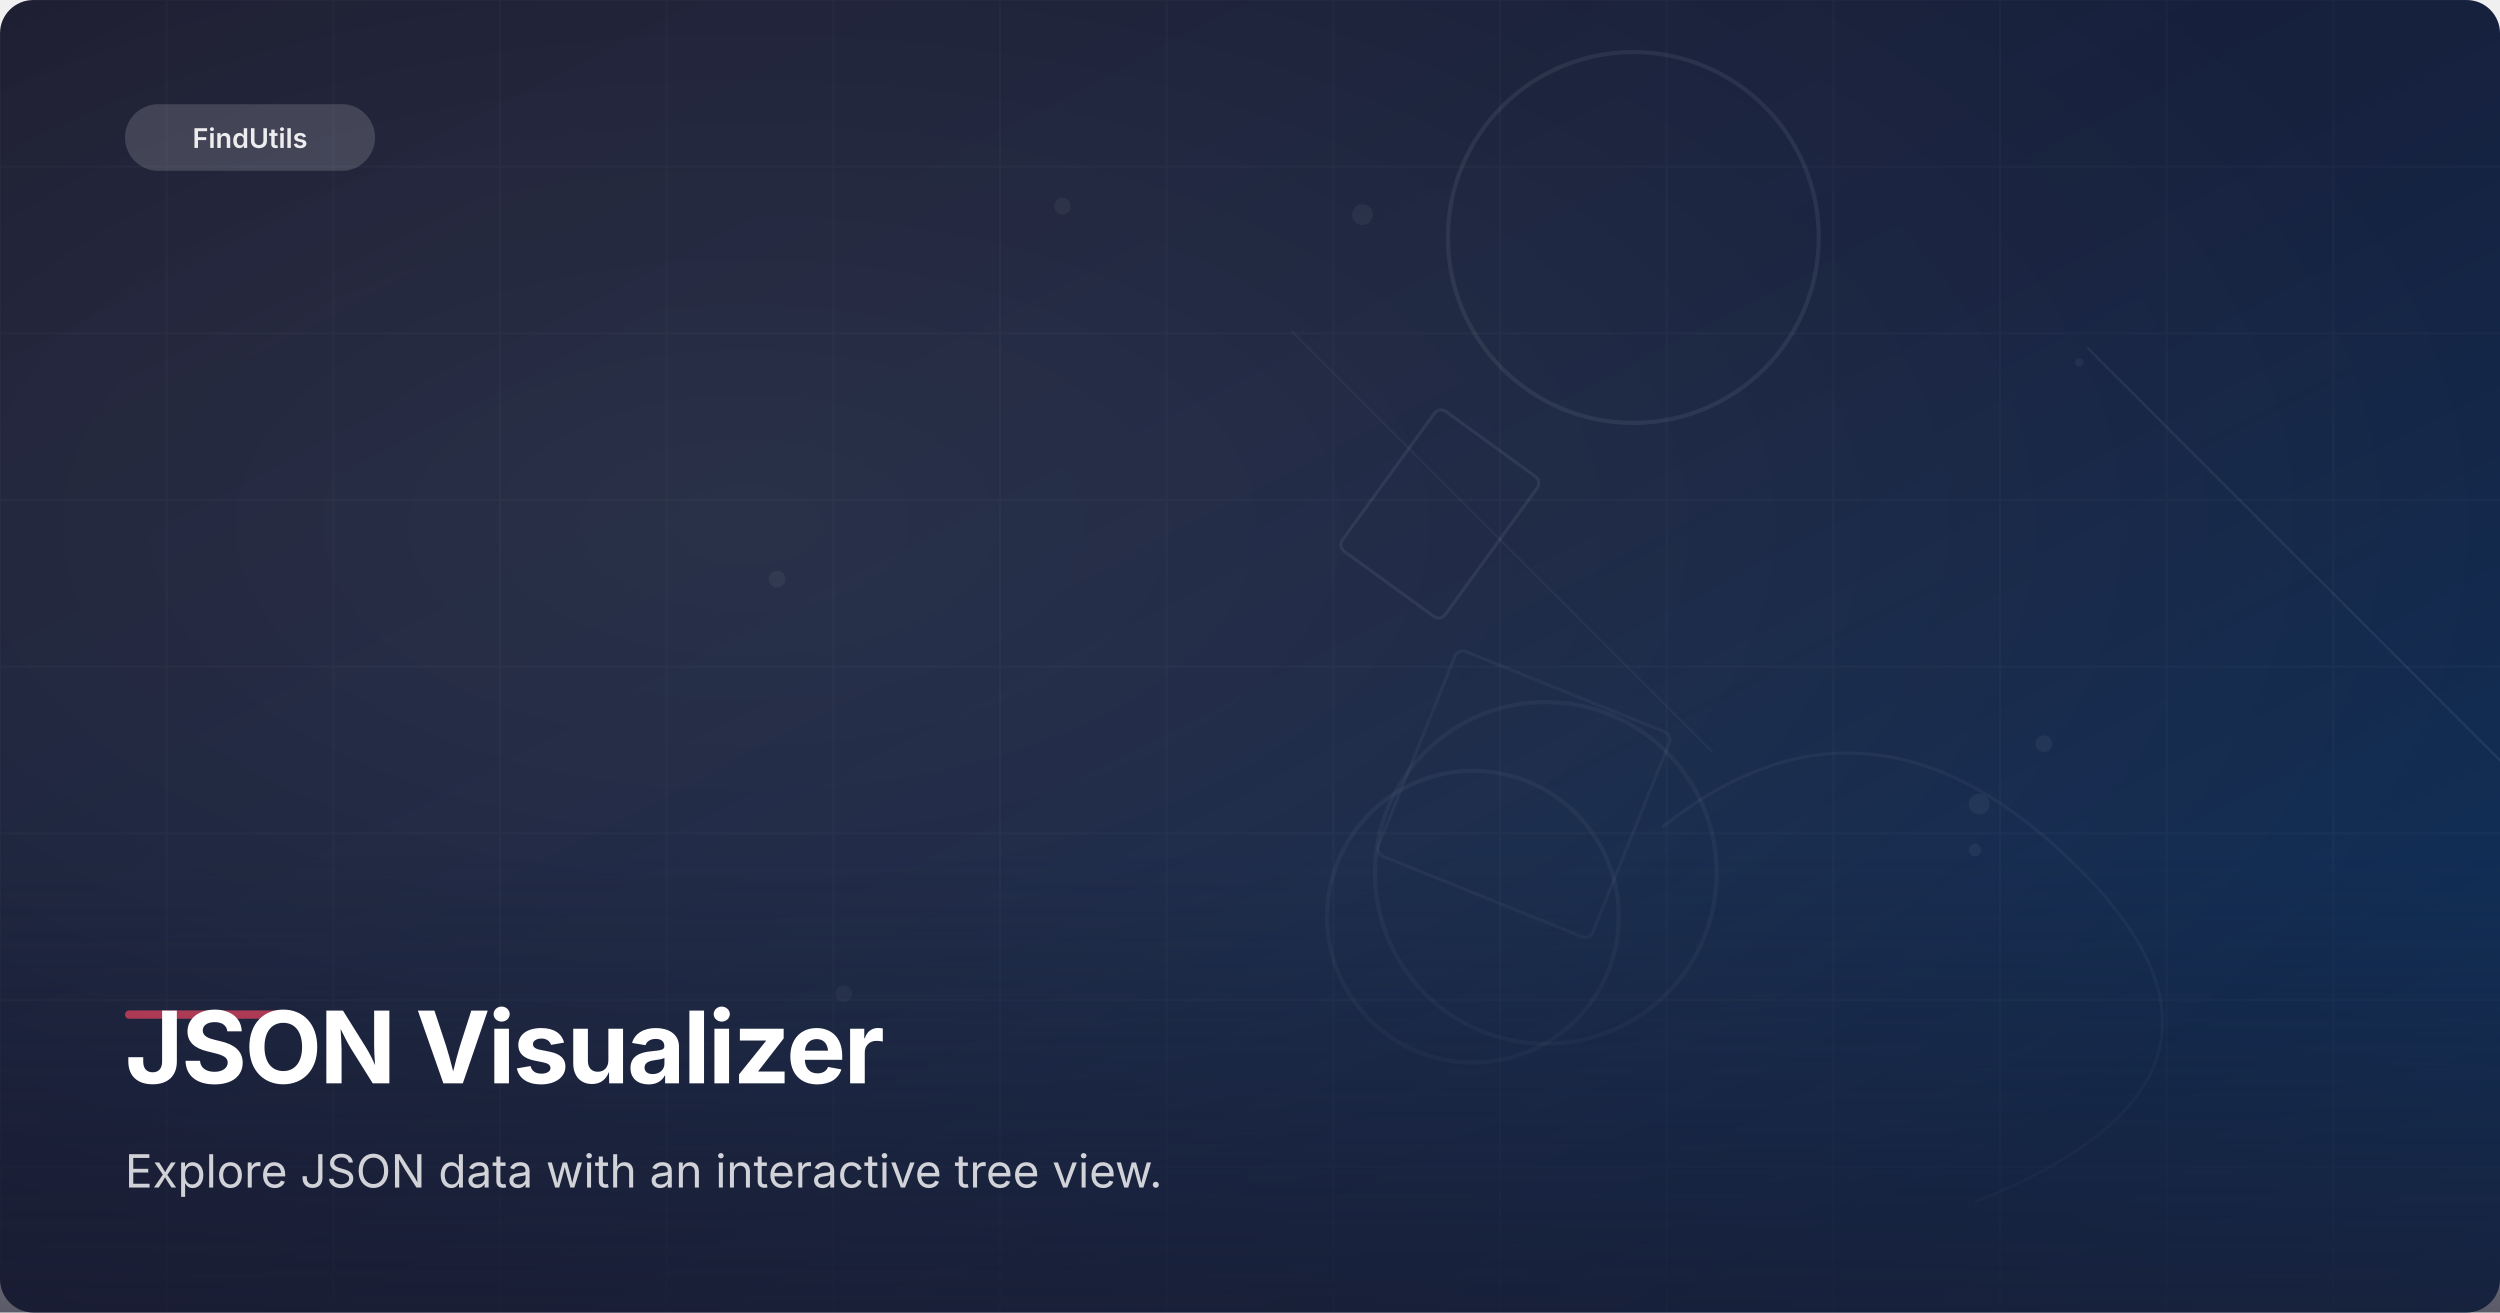
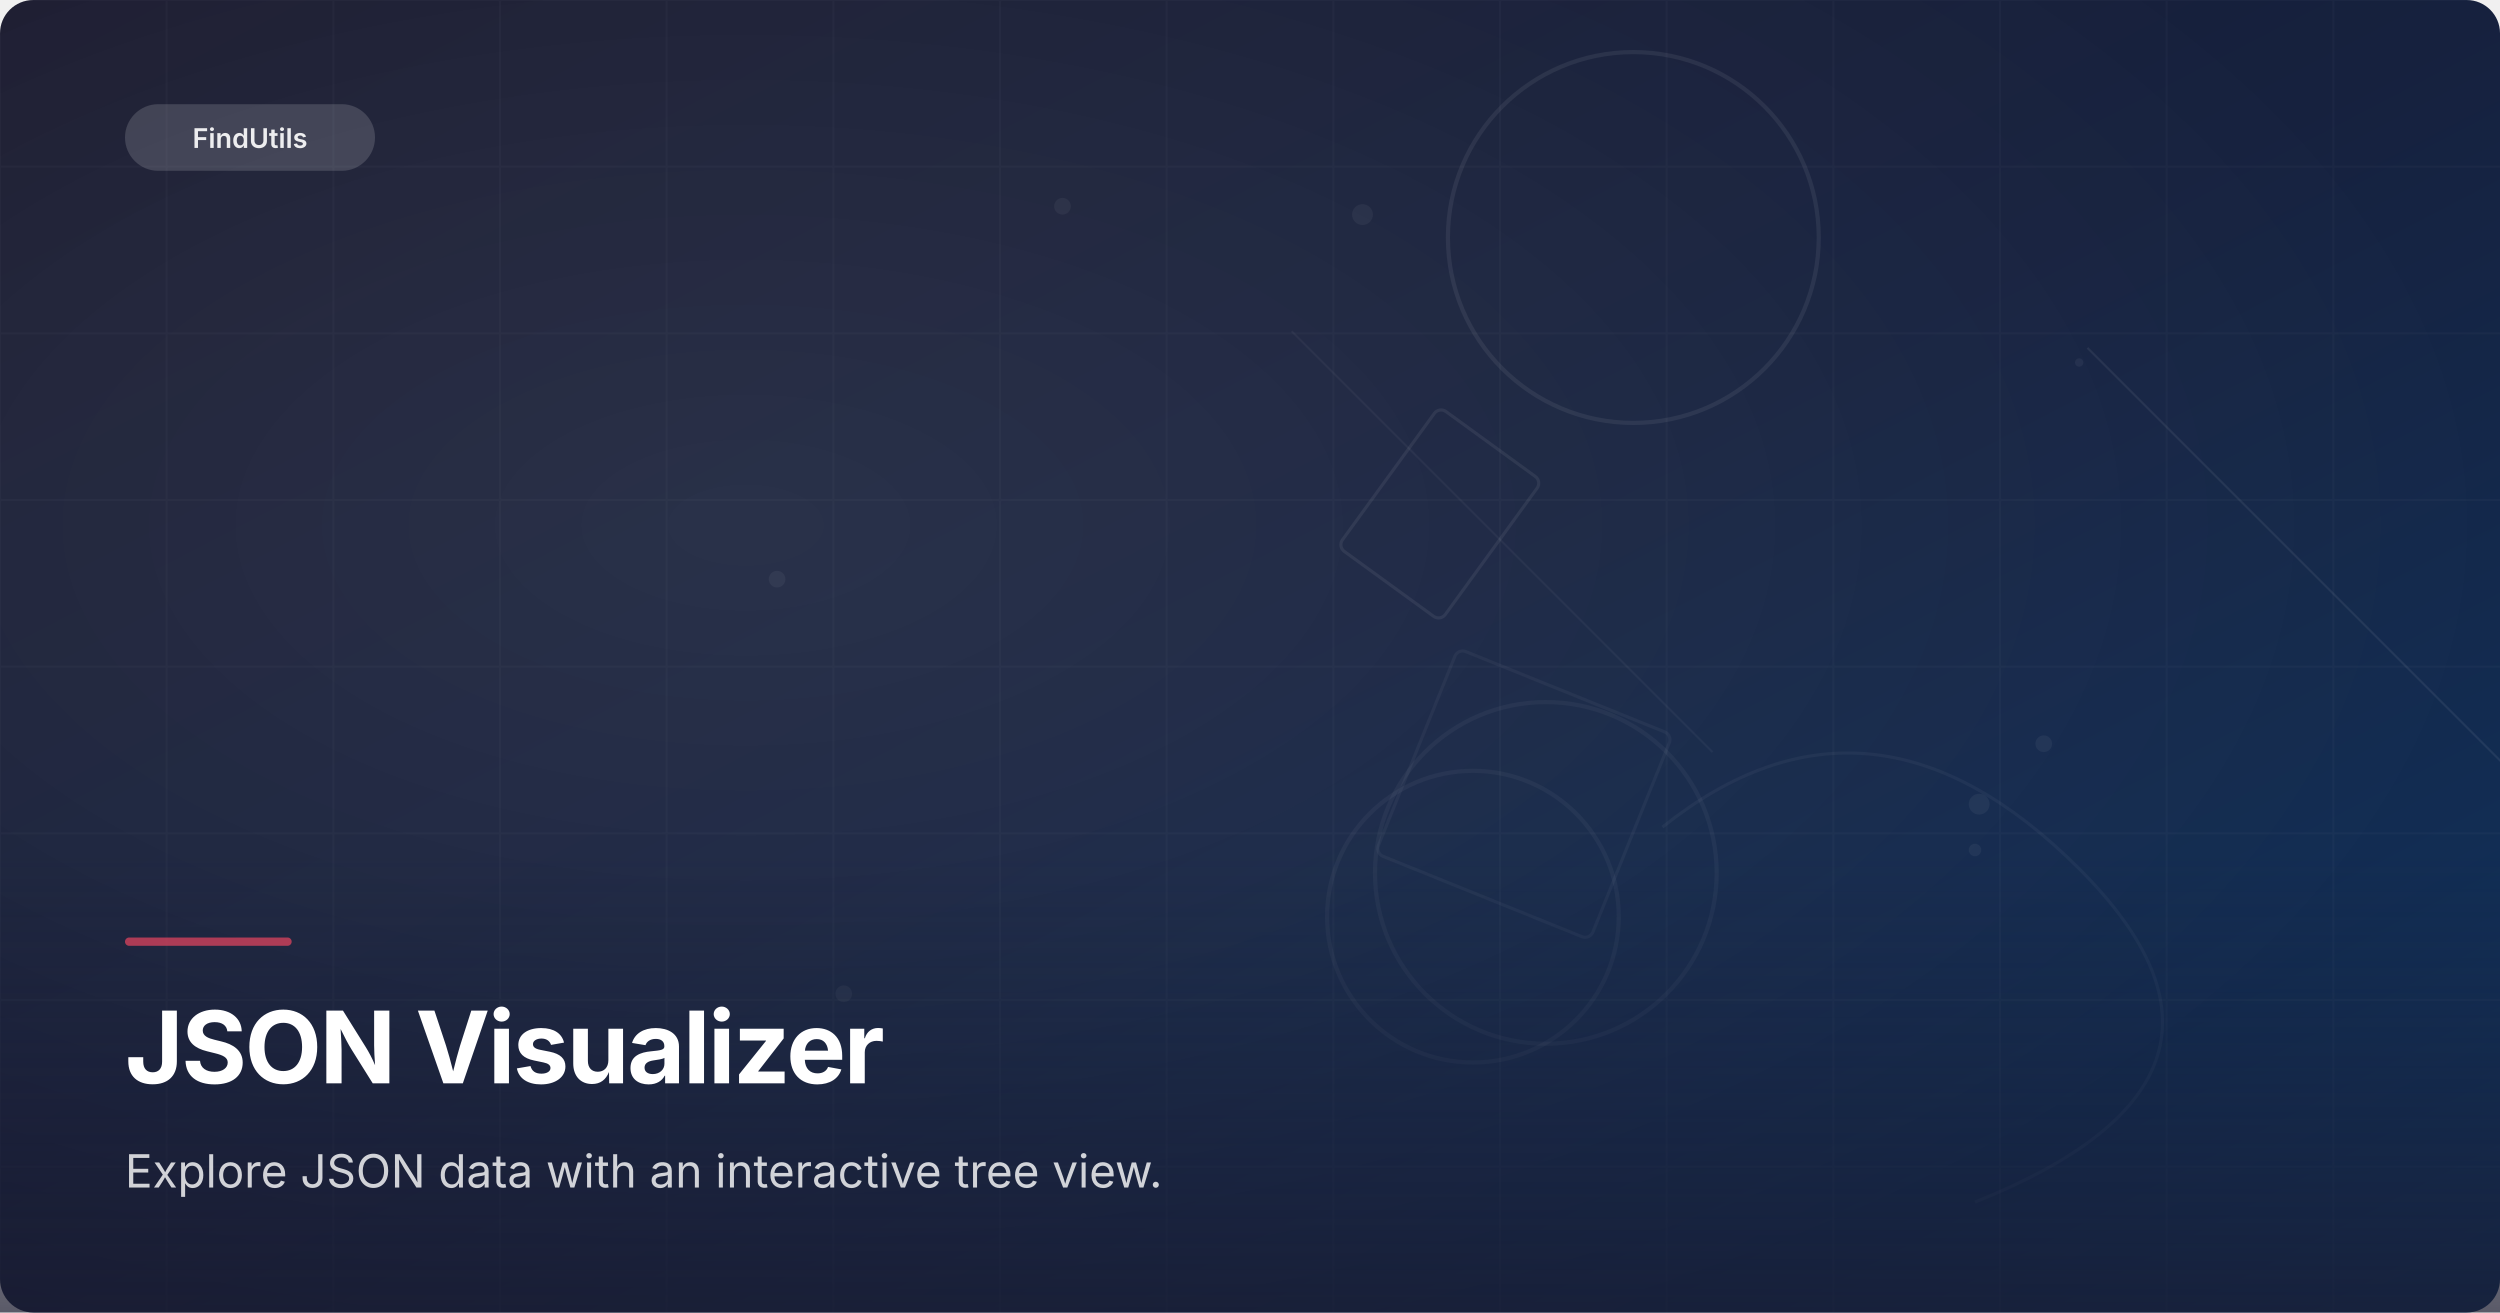
<svg xmlns="http://www.w3.org/2000/svg" width="1200" height="630" viewBox="0 0 1200 630">
  <defs>
    <linearGradient id="bg" x1="0%" y1="0%" x2="100%" y2="100%">
      <stop offset="0%" stop-color="#1a1a2e" />
      <stop offset="50%" stop-color="#16213e" />
      <stop offset="100%" stop-color="#0f3460" />
    </linearGradient>
    <radialGradient id="glow" cx="30%" cy="40%" r="70%">
      <stop offset="0%" stop-color="white" stop-opacity="0.08" />
      <stop offset="100%" stop-color="white" stop-opacity="0" />
    </radialGradient>
    <linearGradient id="bottom-fade" x1="0%" y1="0%" x2="0%" y2="100%">
      <stop offset="0%" stop-color="#1a1a2e" stop-opacity="0" />
      <stop offset="100%" stop-color="#1a1a2e" stop-opacity="0.7" />
    </linearGradient>
  </defs>
  <rect width="1200" height="630" rx="16" fill="url(#bg)" />
  <rect width="1200" height="630" rx="16" fill="url(#glow)" />
  <g opacity="0.025">
    <line x1="0" y1="0" x2="0" y2="630" stroke="white" stroke-width="1" />
    <line x1="80" y1="0" x2="80" y2="630" stroke="white" stroke-width="1" />
    <line x1="160" y1="0" x2="160" y2="630" stroke="white" stroke-width="1" />
    <line x1="240" y1="0" x2="240" y2="630" stroke="white" stroke-width="1" />
    <line x1="320" y1="0" x2="320" y2="630" stroke="white" stroke-width="1" />
    <line x1="400" y1="0" x2="400" y2="630" stroke="white" stroke-width="1" />
    <line x1="480" y1="0" x2="480" y2="630" stroke="white" stroke-width="1" />
    <line x1="560" y1="0" x2="560" y2="630" stroke="white" stroke-width="1" />
    <line x1="640" y1="0" x2="640" y2="630" stroke="white" stroke-width="1" />
    <line x1="720" y1="0" x2="720" y2="630" stroke="white" stroke-width="1" />
    <line x1="800" y1="0" x2="800" y2="630" stroke="white" stroke-width="1" />
    <line x1="880" y1="0" x2="880" y2="630" stroke="white" stroke-width="1" />
    <line x1="960" y1="0" x2="960" y2="630" stroke="white" stroke-width="1" />
    <line x1="1040" y1="0" x2="1040" y2="630" stroke="white" stroke-width="1" />
    <line x1="1120" y1="0" x2="1120" y2="630" stroke="white" stroke-width="1" />
    <line x1="0" y1="0" x2="1200" y2="0" stroke="white" stroke-width="1" />
    <line x1="0" y1="80" x2="1200" y2="80" stroke="white" stroke-width="1" />
    <line x1="0" y1="160" x2="1200" y2="160" stroke="white" stroke-width="1" />
    <line x1="0" y1="240" x2="1200" y2="240" stroke="white" stroke-width="1" />
    <line x1="0" y1="320" x2="1200" y2="320" stroke="white" stroke-width="1" />
    <line x1="0" y1="400" x2="1200" y2="400" stroke="white" stroke-width="1" />
    <line x1="0" y1="480" x2="1200" y2="480" stroke="white" stroke-width="1" />
    <line x1="0" y1="560" x2="1200" y2="560" stroke="white" stroke-width="1" />
  </g>
  <g>
    <circle cx="707" cy="440" r="70" fill="none" stroke="white" stroke-width="2" opacity="0.04" />
    <circle cx="742" cy="419" r="82" fill="none" stroke="white" stroke-width="2" opacity="0.04" />
    <circle cx="784" cy="114" r="89" fill="none" stroke="white" stroke-width="2" opacity="0.07" />
    <rect x="676" y="328" width="111" height="106" rx="4" fill="none" stroke="white" stroke-width="1.5" opacity="0.04" transform="rotate(22, 731, 381)" />
    <rect x="661" y="205" width="61" height="83" rx="4" fill="none" stroke="white" stroke-width="1.5" opacity="0.07" transform="rotate(36, 691, 246)" />
    <circle cx="998" cy="174" r="2" fill="white" opacity="0.05" />
    <circle cx="510" cy="99" r="4" fill="white" opacity="0.05" />
    <circle cx="373" cy="278" r="4" fill="white" opacity="0.05" />
    <circle cx="654" cy="103" r="5" fill="white" opacity="0.05" />
    <circle cx="948" cy="408" r="3" fill="white" opacity="0.05" />
    <circle cx="405" cy="477" r="4" fill="white" opacity="0.05" />
    <circle cx="950" cy="386" r="5" fill="white" opacity="0.05" />
    <circle cx="981" cy="357" r="4" fill="white" opacity="0.05" />
    <line x1="620" y1="159" x2="822" y2="361" stroke="white" stroke-width="1" opacity="0.04" />
    <line x1="1002" y1="167" x2="1291" y2="456" stroke="white" stroke-width="1" opacity="0.07" />
    <path d="M798 397 Q898 317 998 417 Q1098 517 948 577" fill="none" stroke="white" stroke-width="1.5" opacity="0.04" />
  </g>
  <rect y="410" width="1200" height="220" fill="url(#bottom-fade)" />
  <g transform="translate(60, 50)">
    <rect width="120" height="32" rx="16" fill="white" opacity="0.15" />
    <text x="60" y="21" text-anchor="middle" font-family="system-ui, -apple-system, sans-serif" font-size="13" font-weight="600" fill="white" opacity="0.9">FindUtils</text>
  </g>
-   <rect x="60" y="485" width="80" height="4" rx="2" fill="#e94560" opacity="0.7" />
+   <rect x="60" y="450" width="80" height="4" rx="2" fill="#e94560" opacity="0.7" />
  <text x="60" y="520" font-family="system-ui, -apple-system, sans-serif" font-size="48" font-weight="700" fill="white" letter-spacing="-1">
    JSON Visualizer
  </text>
  <text x="60" y="570" font-family="system-ui, -apple-system, sans-serif" font-size="22" fill="white" opacity="0.8">
    Explore JSON data with an interactive tree view.
  </text>
</svg>
